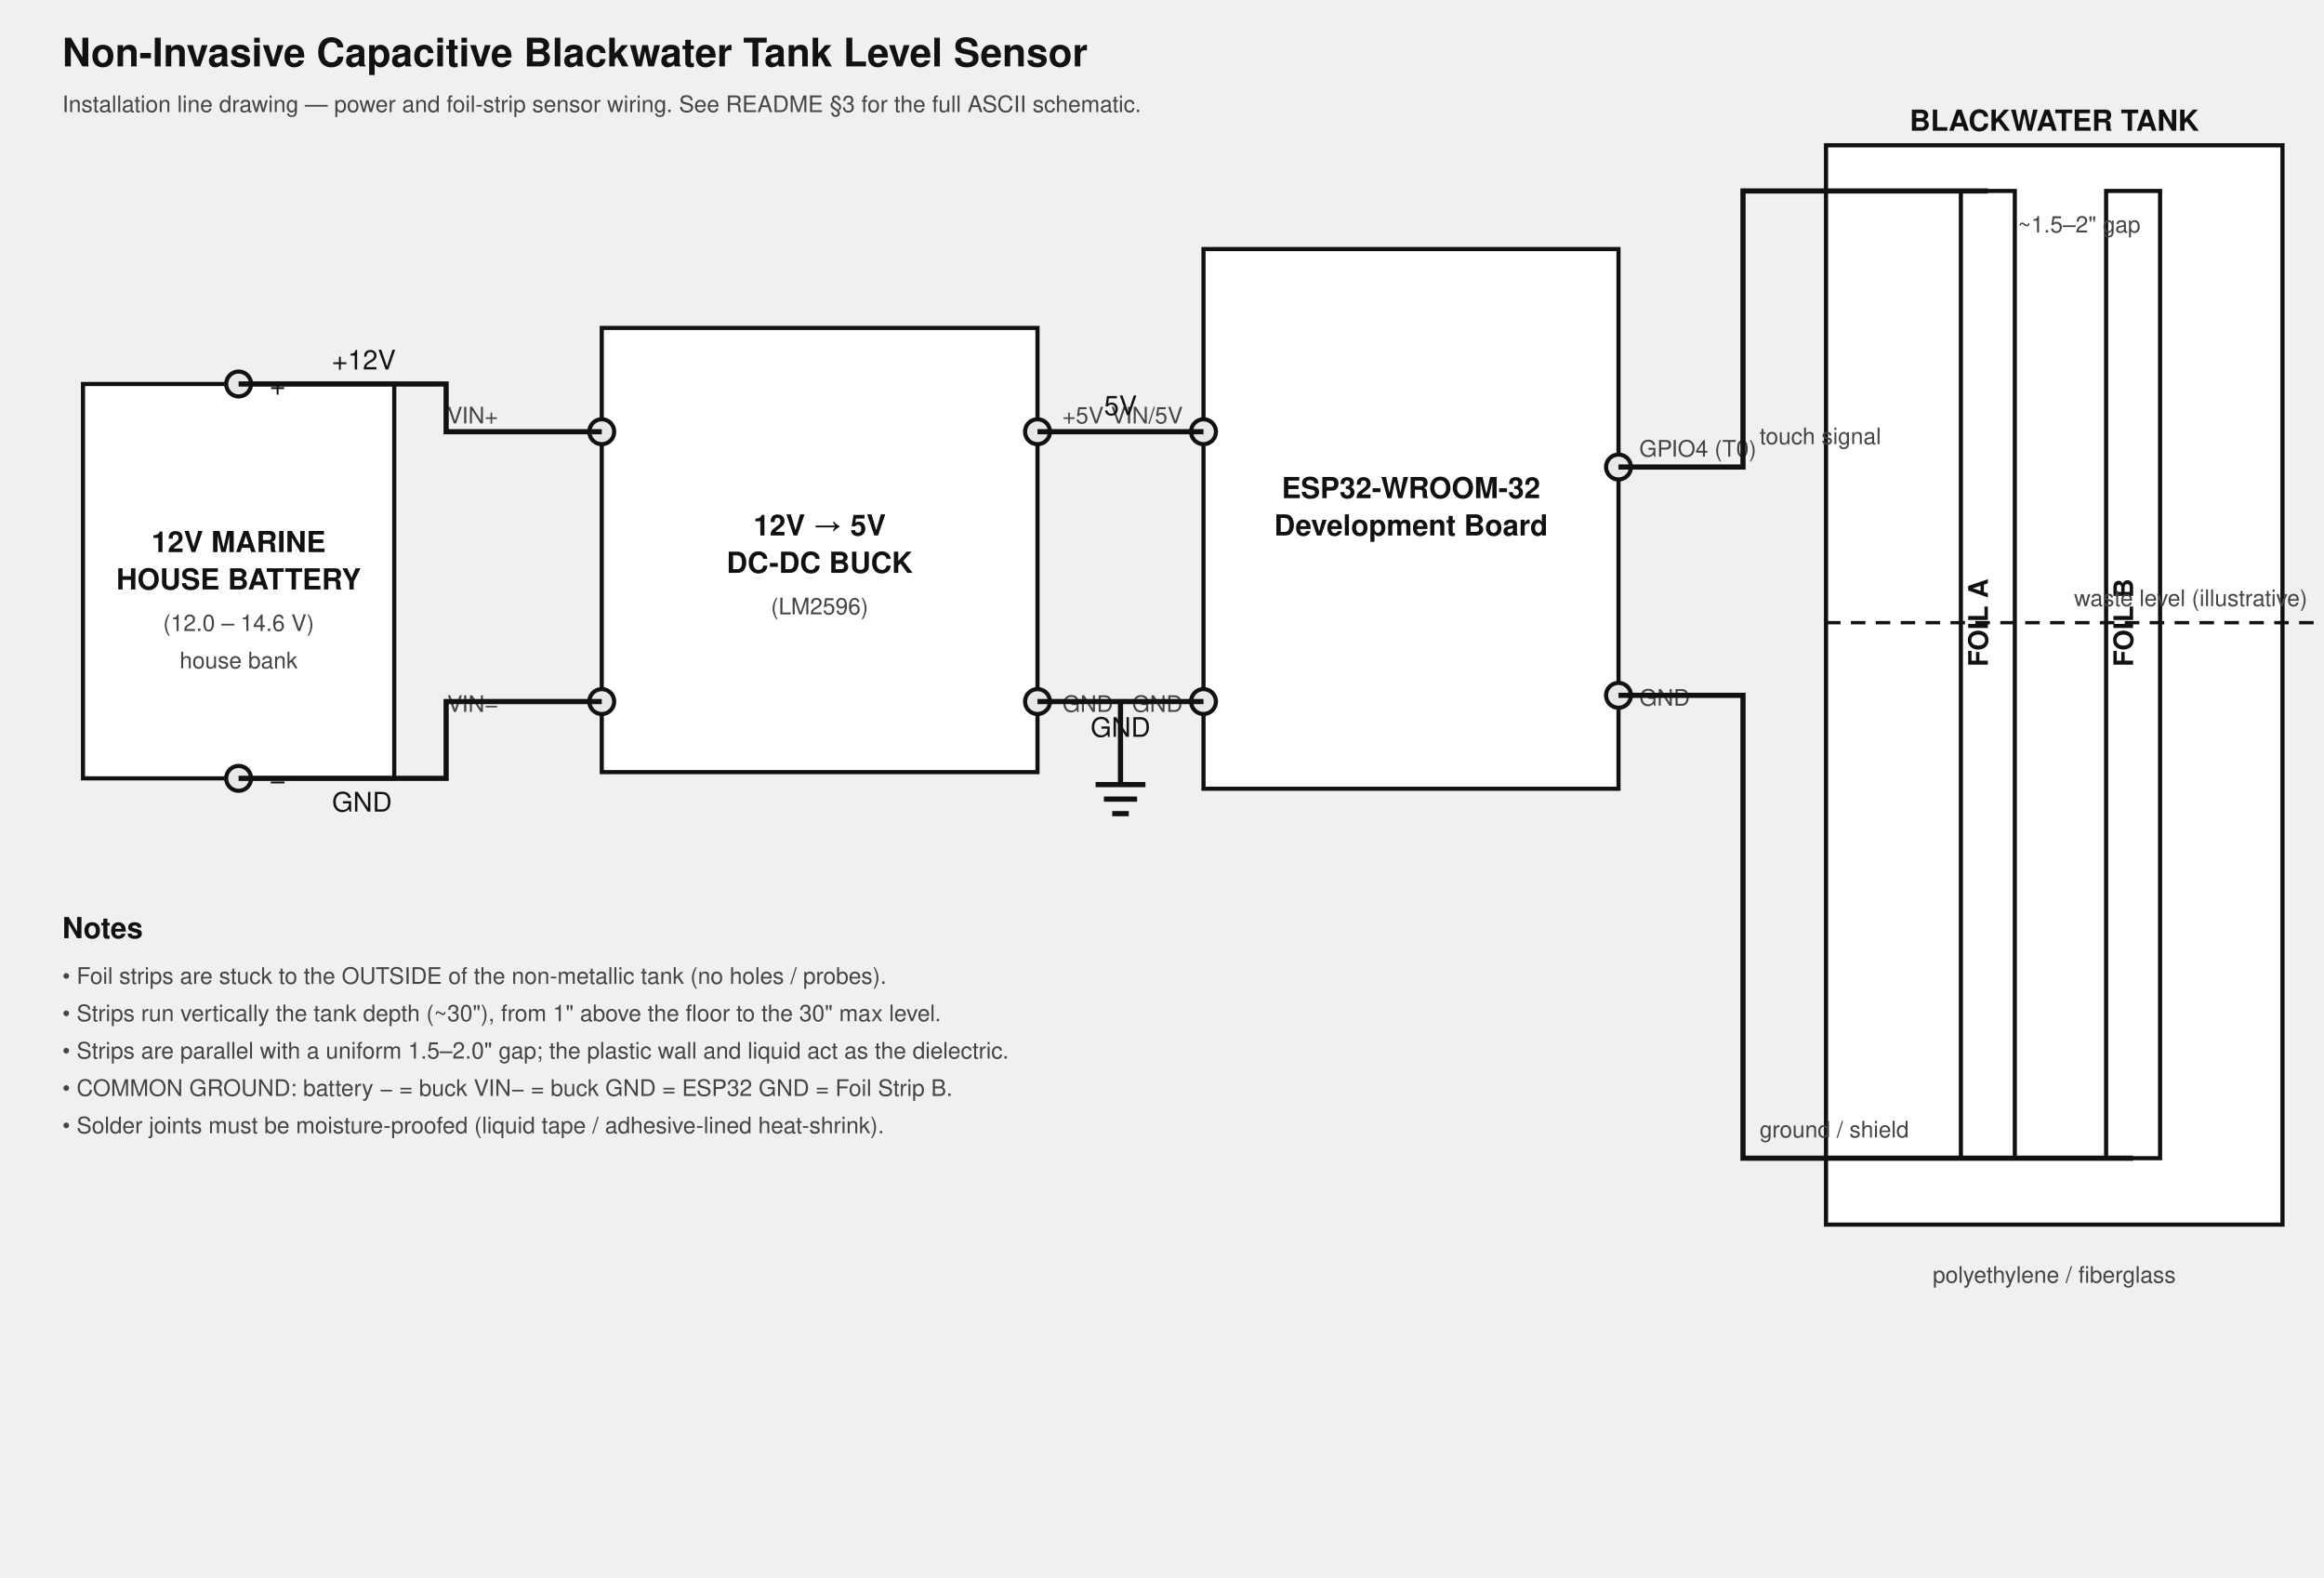
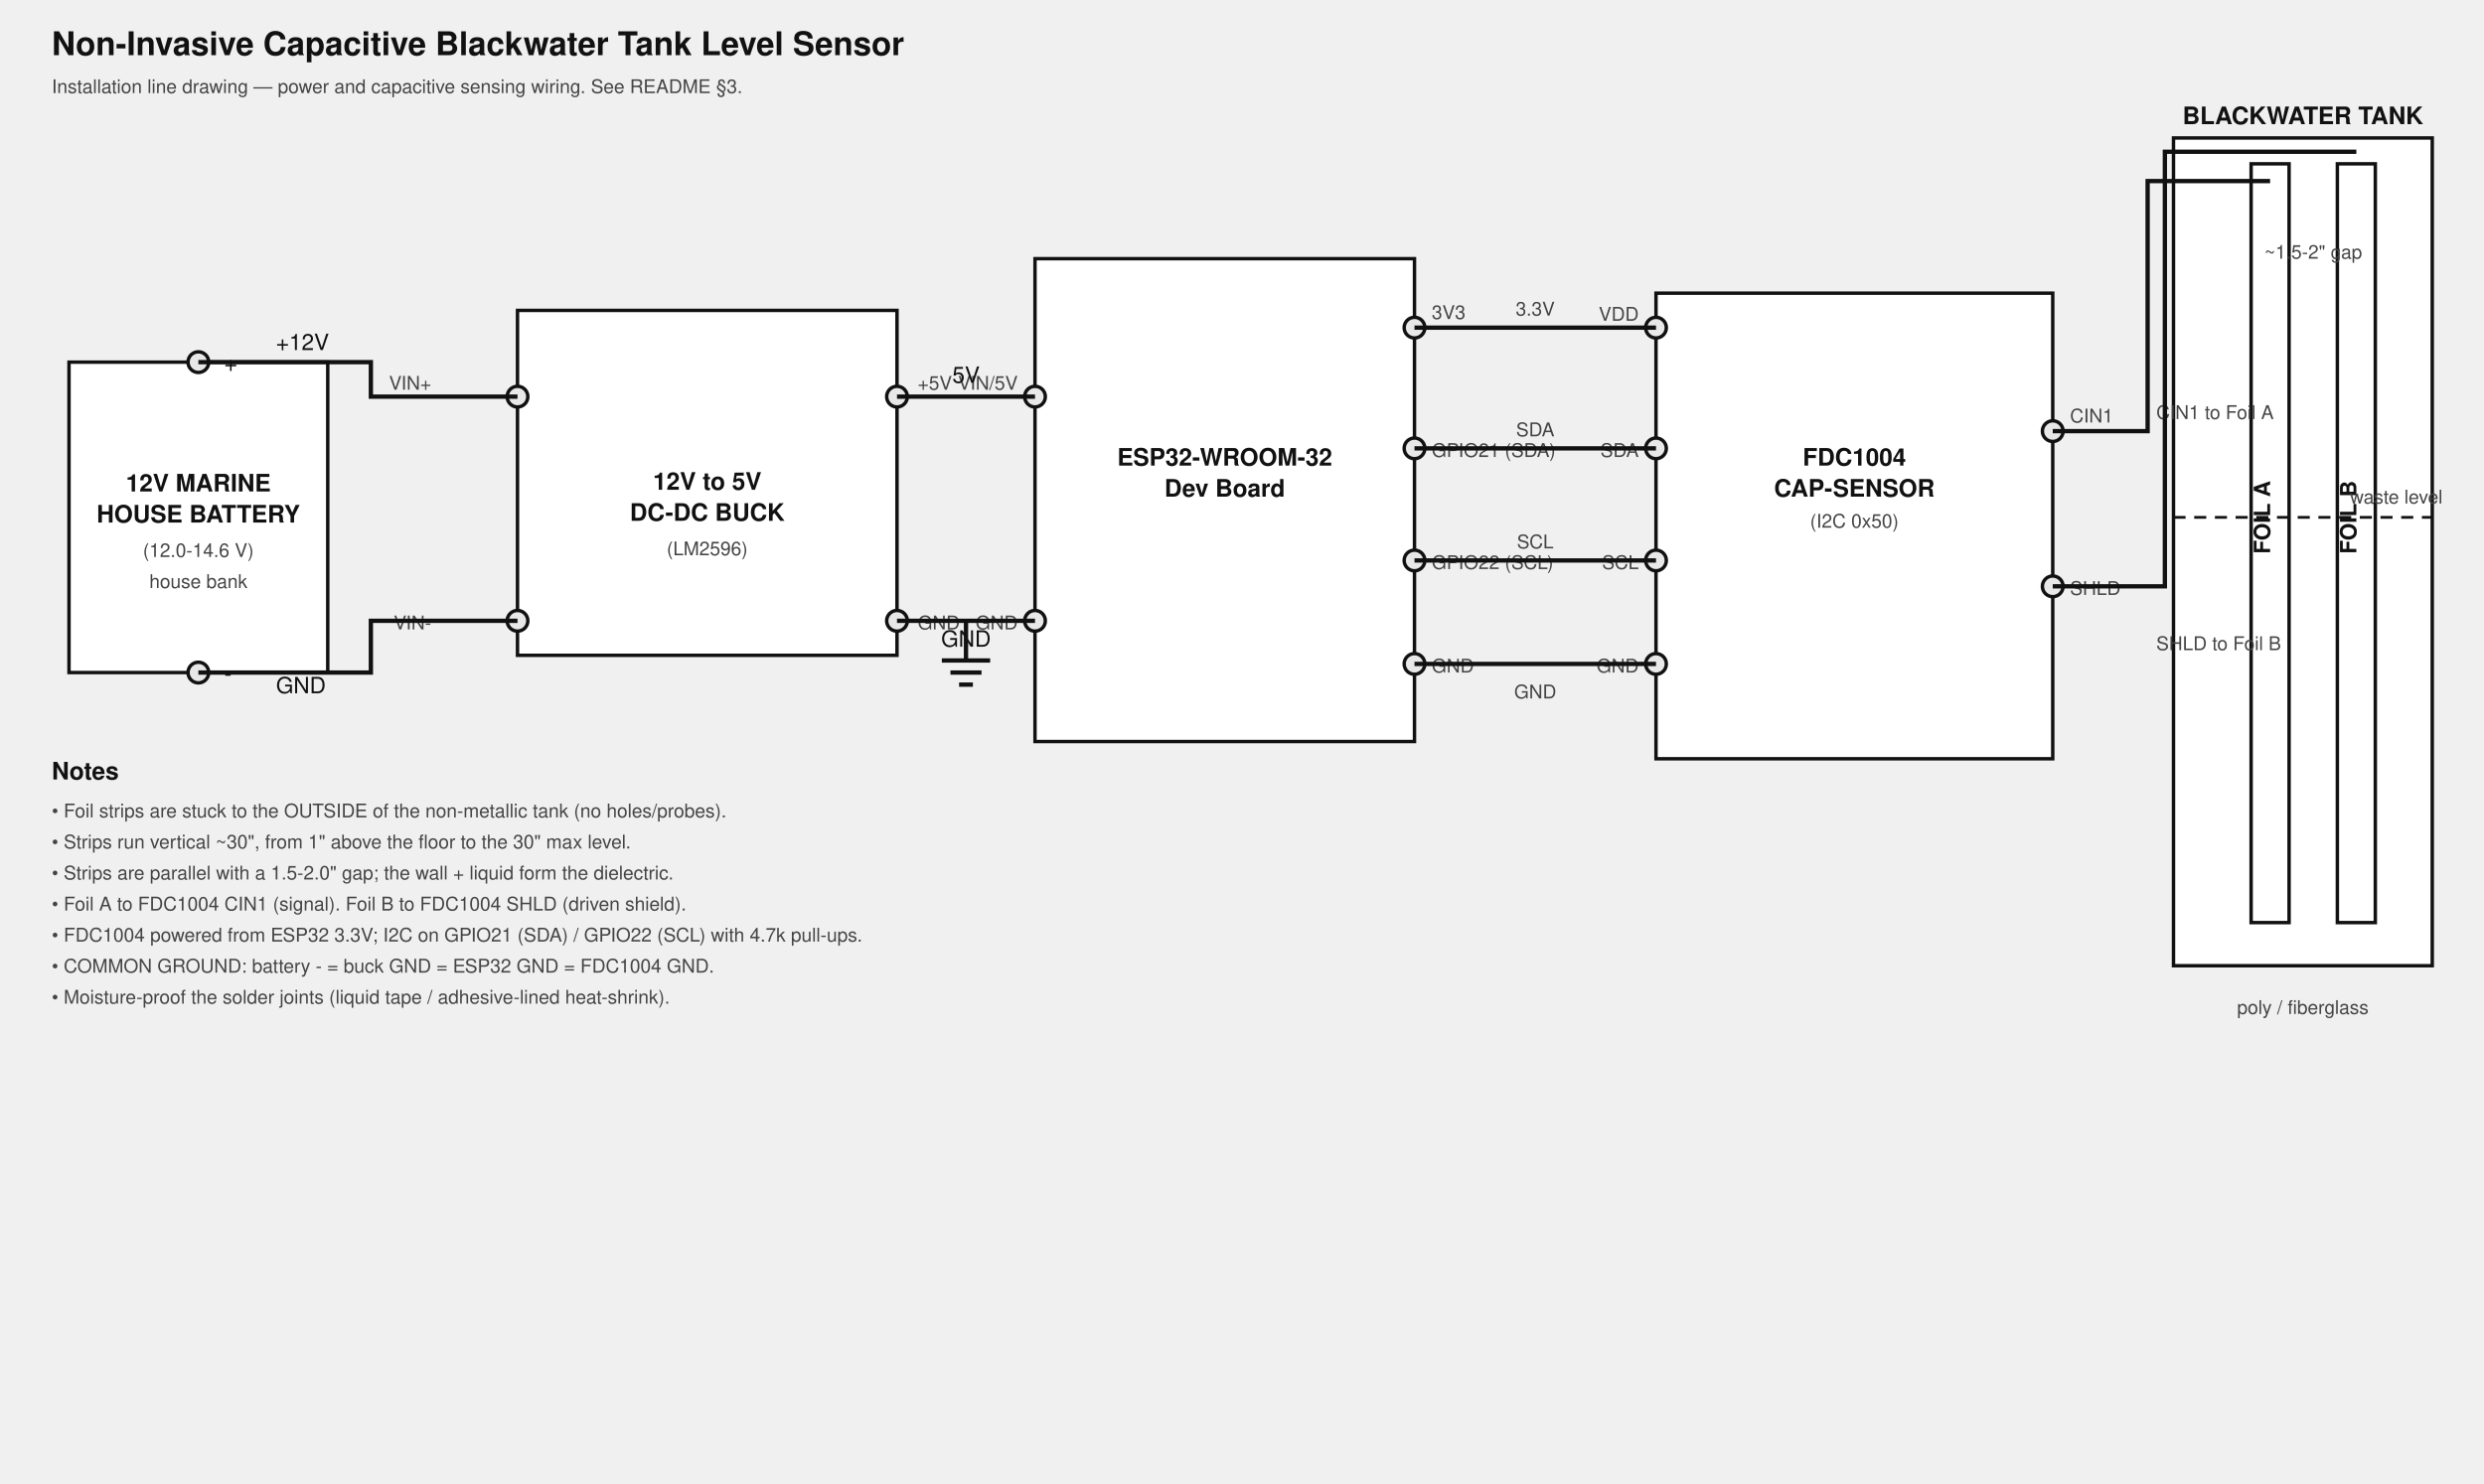
- <svg xmlns="http://www.w3.org/2000/svg" viewBox="0 0 1120 760" font-family="Helvetica, Arial, sans-serif">
+ <svg xmlns="http://www.w3.org/2000/svg" viewBox="0 0 1440 860" font-family="Helvetica, Arial, sans-serif">
  <style>
    .box { fill:#ffffff; stroke:#111; stroke-width:2 }
    .pin { fill:#e8e8e8; stroke:#111; stroke-width:2 }
    .wire { stroke:#111; stroke-width:2.5; fill:none }
    .dash { stroke:#111; stroke-width:1.6; fill:none; stroke-dasharray:7 5 }
    .lbl  { font-size:13px; fill:#111 }
    .lbl-s{ font-size:11px; fill:#444 }
    .lbl-b{ font-size:14px; fill:#111; font-weight:bold }
    .lbl-v{ font-size:13px; fill:#111; font-weight:bold }
  </style>
  <text x="30" y="32" font-size="19" font-weight="bold" fill="#111">Non-Invasive Capacitive Blackwater Tank Level Sensor</text>
-   <text x="30" y="54" class="lbl-s">Installation line drawing — power and foil-strip sensor wiring. See README §3 for the full ASCII schematic.</text>
-   <rect x="40" y="185" width="150" height="190" class="box" />
-   <text x="115" y="266" text-anchor="middle" class="lbl-b">12V MARINE</text>
-   <text x="115" y="284" text-anchor="middle" class="lbl-b">HOUSE BATTERY</text>
-   <text x="115" y="304" text-anchor="middle" class="lbl-s">(12.0 – 14.6 V)</text>
-   <text x="115" y="322" text-anchor="middle" class="lbl-s">house bank</text>
-   <circle cx="115" cy="185" r="6" class="pin" />
-   <circle cx="115" cy="375" r="6" class="pin" />
-   <text x="130" y="190" class="lbl" font-size="15">+</text>
-   <text x="130" y="380" class="lbl" font-size="15">−</text>
-   <rect x="290" y="158" width="210" height="214" class="box" />
-   <text x="395" y="258" text-anchor="middle" class="lbl-b">12V → 5V</text>
-   <text x="395" y="276" text-anchor="middle" class="lbl-b">DC-DC BUCK</text>
-   <text x="395" y="296" text-anchor="middle" class="lbl-s">(LM2596)</text>
-   <circle cx="290" cy="208" r="6" class="pin" />
-   <circle cx="290" cy="338" r="6" class="pin" />
-   <circle cx="500" cy="208" r="6" class="pin" />
-   <circle cx="500" cy="338" r="6" class="pin" />
-   <text x="240" y="204" text-anchor="end" class="lbl-s">VIN+</text>
-   <text x="240" y="343" text-anchor="end" class="lbl-s">VIN−</text>
-   <text x="512" y="204" class="lbl-s">+5V</text>
-   <text x="512" y="343" class="lbl-s">GND</text>
-   <rect x="580" y="120" width="200" height="260" class="box" />
-   <text x="680" y="240" text-anchor="middle" class="lbl-b">ESP32-WROOM-32</text>
-   <text x="680" y="258" text-anchor="middle" class="lbl-b">Development Board</text>
-   <circle cx="580" cy="208" r="6" class="pin" />
-   <circle cx="580" cy="338" r="6" class="pin" />
-   <circle cx="780" cy="225" r="6" class="pin" />
-   <circle cx="780" cy="335" r="6" class="pin" />
-   <text x="570" y="204" text-anchor="end" class="lbl-s">VIN/5V</text>
-   <text x="570" y="343" text-anchor="end" class="lbl-s">GND</text>
-   <text x="790" y="220" class="lbl-s">GPIO4 (T0)</text>
-   <text x="790" y="340" class="lbl-s">GND</text>
-   <rect x="880" y="70" width="220" height="520" class="box" />
-   <text x="990" y="63" text-anchor="middle" class="lbl-b">BLACKWATER TANK</text>
-   <text x="990" y="618" text-anchor="middle" class="lbl-s">polyethylene / fiberglass</text>
-   <rect x="945" y="92" width="26" height="466" class="box" />
-   <rect x="1015" y="92" width="26" height="466" class="box" />
-   <text x="958" y="300" transform="rotate(-90 958 300)" text-anchor="middle" class="lbl-v">FOIL A</text>
-   <text x="1028" y="300" transform="rotate(-90 1028 300)" text-anchor="middle" class="lbl-v">FOIL B</text>
-   <text x="1002" y="112" text-anchor="middle" class="lbl-s">~1.5–2" gap</text>
-   <line x1="880" y1="300" x2="1120" y2="300" class="dash" />
-   <text x="1112" y="292" text-anchor="end" class="lbl-s">waste level (illustrative)</text>
-   <polyline points="115,185 215,185 215,208 290,208" class="wire" />
-   <text x="160" y="178" class="lbl">+12V</text>
-   <polyline points="115,375 215,375 215,338 290,338" class="wire" />
-   <text x="160" y="391" class="lbl">GND</text>
-   <line x1="500" y1="208" x2="580" y2="208" class="wire" />
-   <text x="540" y="200" text-anchor="middle" class="lbl">5V</text>
-   <line x1="500" y1="338" x2="580" y2="338" class="wire" />
-   <text x="540" y="355" text-anchor="middle" class="lbl">GND</text>
-   <line x1="540" y1="338" x2="540" y2="378" class="wire" />
-   <line x1="528" y1="378" x2="552" y2="378" class="wire" />
-   <line x1="532" y1="385" x2="548" y2="385" class="wire" />
-   <line x1="536" y1="392" x2="544" y2="392" class="wire" />
-   <polyline points="780,225 840,225 840,92 958,92" class="wire" />
-   <text x="848" y="214" class="lbl-s">touch signal</text>
-   <polyline points="780,335 840,335 840,558 1028,558" class="wire" />
-   <text x="848" y="548" class="lbl-s">ground / shield</text>
+   <text x="30" y="54" class="lbl-s">Installation line drawing — power and capacitive sensing wiring. See README §3.</text>
+   <rect x="40" y="210" width="150" height="180" class="box" />
+   <text x="115" y="285" text-anchor="middle" class="lbl-b">12V MARINE</text>
+   <text x="115" y="303" text-anchor="middle" class="lbl-b">HOUSE BATTERY</text>
+   <text x="115" y="323" text-anchor="middle" class="lbl-s">(12.0-14.6 V)</text>
+   <text x="115" y="341" text-anchor="middle" class="lbl-s">house bank</text>
+   <circle cx="115" cy="210" r="6" class="pin" />
+   <circle cx="115" cy="390" r="6" class="pin" />
+   <text x="130" y="215" class="lbl">+</text>
+   <text x="130" y="395" class="lbl">-</text>
+   <rect x="300" y="180" width="220" height="200" class="box" />
+   <text x="410" y="284" text-anchor="middle" class="lbl-b">12V to 5V</text>
+   <text x="410" y="302" text-anchor="middle" class="lbl-b">DC-DC BUCK</text>
+   <text x="410" y="322" text-anchor="middle" class="lbl-s">(LM2596)</text>
+   <circle cx="300" cy="230" r="6" class="pin" />
+   <circle cx="300" cy="360" r="6" class="pin" />
+   <circle cx="520" cy="230" r="6" class="pin" />
+   <circle cx="520" cy="360" r="6" class="pin" />
+   <text x="250" y="226" text-anchor="end" class="lbl-s">VIN+</text>
+   <text x="250" y="365" text-anchor="end" class="lbl-s">VIN-</text>
+   <text x="532" y="226" class="lbl-s">+5V</text>
+   <text x="532" y="365" class="lbl-s">GND</text>
+   <rect x="600" y="150" width="220" height="280" class="box" />
+   <text x="710" y="270" text-anchor="middle" class="lbl-b">ESP32-WROOM-32</text>
+   <text x="710" y="288" text-anchor="middle" class="lbl-b">Dev Board</text>
+   <circle cx="600" cy="230" r="6" class="pin" />
+   <circle cx="600" cy="360" r="6" class="pin" />
+   <circle cx="820" cy="190" r="6" class="pin" />
+   <circle cx="820" cy="260" r="6" class="pin" />
+   <circle cx="820" cy="325" r="6" class="pin" />
+   <circle cx="820" cy="385" r="6" class="pin" />
+   <text x="590" y="226" text-anchor="end" class="lbl-s">VIN/5V</text>
+   <text x="590" y="365" text-anchor="end" class="lbl-s">GND</text>
+   <text x="830" y="185" class="lbl-s">3V3</text>
+   <text x="830" y="265" class="lbl-s">GPIO21 (SDA)</text>
+   <text x="830" y="330" class="lbl-s">GPIO22 (SCL)</text>
+   <text x="830" y="390" class="lbl-s">GND</text>
+   <rect x="960" y="170" width="230" height="270" class="box" />
+   <text x="1075" y="270" text-anchor="middle" class="lbl-b">FDC1004</text>
+   <text x="1075" y="288" text-anchor="middle" class="lbl-b">CAP-SENSOR</text>
+   <text x="1075" y="306" text-anchor="middle" class="lbl-s">(I2C 0x50)</text>
+   <circle cx="960" cy="190" r="6" class="pin" />
+   <circle cx="960" cy="260" r="6" class="pin" />
+   <circle cx="960" cy="325" r="6" class="pin" />
+   <circle cx="960" cy="385" r="6" class="pin" />
+   <circle cx="1190" cy="250" r="6" class="pin" />
+   <circle cx="1190" cy="340" r="6" class="pin" />
+   <text x="950" y="186" text-anchor="end" class="lbl-s">VDD</text>
+   <text x="950" y="265" text-anchor="end" class="lbl-s">SDA</text>
+   <text x="950" y="330" text-anchor="end" class="lbl-s">SCL</text>
+   <text x="950" y="390" text-anchor="end" class="lbl-s">GND</text>
+   <text x="1200" y="245" class="lbl-s">CIN1</text>
+   <text x="1200" y="345" class="lbl-s">SHLD</text>
+   <rect x="1260" y="80" width="150" height="480" class="box" />
+   <text x="1335" y="72" text-anchor="middle" class="lbl-b">BLACKWATER TANK</text>
+   <text x="1335" y="588" text-anchor="middle" class="lbl-s">poly / fiberglass</text>
+   <rect x="1305" y="95" width="22" height="440" class="box" />
+   <rect x="1355" y="95" width="22" height="440" class="box" />
+   <text x="1316" y="300" transform="rotate(-90 1316 300)" text-anchor="middle" class="lbl-v">FOIL A</text>
+   <text x="1366" y="300" transform="rotate(-90 1366 300)" text-anchor="middle" class="lbl-v">FOIL B</text>
+   <text x="1341" y="150" text-anchor="middle" class="lbl-s">~1.5-2" gap</text>
+   <line x1="1260" y1="300" x2="1410" y2="300" class="dash" />
+   <text x="1416" y="292" text-anchor="end" class="lbl-s">waste level</text>
+   <polyline points="115,210 215,210 215,230 300,230" class="wire" />
+   <text x="160" y="203" class="lbl">+12V</text>
+   <polyline points="115,390 215,390 215,360 300,360" class="wire" />
+   <text x="160" y="402" class="lbl">GND</text>
+   <line x1="520" y1="230" x2="600" y2="230" class="wire" />
+   <text x="560" y="222" text-anchor="middle" class="lbl">5V</text>
+   <line x1="520" y1="360" x2="600" y2="360" class="wire" />
+   <text x="560" y="375" text-anchor="middle" class="lbl">GND</text>
+   <line x1="820" y1="190" x2="960" y2="190" class="wire" />
+   <text x="890" y="183" text-anchor="middle" class="lbl-s">3.3V</text>
+   <line x1="820" y1="260" x2="960" y2="260" class="wire" />
+   <text x="890" y="253" text-anchor="middle" class="lbl-s">SDA</text>
+   <line x1="820" y1="325" x2="960" y2="325" class="wire" />
+   <text x="890" y="318" text-anchor="middle" class="lbl-s">SCL</text>
+   <line x1="820" y1="385" x2="960" y2="385" class="wire" />
+   <text x="890" y="405" text-anchor="middle" class="lbl-s">GND</text>
+   <polyline points="1190,250 1245,250 1245,105 1316,105" class="wire" />
+   <text x="1250" y="243" class="lbl-s">CIN1 to Foil A</text>
+   <polyline points="1190,340 1255,340 1255,88 1366,88" class="wire" />
+   <text x="1250" y="377" class="lbl-s">SHLD to Foil B</text>
+   <line x1="560" y1="360" x2="560" y2="383" class="wire" />
+   <line x1="546" y1="383" x2="574" y2="383" class="wire" />
+   <line x1="551" y1="390" x2="569" y2="390" class="wire" />
+   <line x1="556" y1="397" x2="564" y2="397" class="wire" />
  <text x="30" y="452" class="lbl-b">Notes</text>
-   <text x="30" y="474" class="lbl-s">•  Foil strips are stuck to the OUTSIDE of the non-metallic tank (no holes / probes).</text>
-   <text x="30" y="492" class="lbl-s">•  Strips run vertically the tank depth (~30"), from 1" above the floor to the 30" max level.</text>
-   <text x="30" y="510" class="lbl-s">•  Strips are parallel with a uniform 1.5–2.0" gap; the plastic wall and liquid act as the dielectric.</text>
-   <text x="30" y="528" class="lbl-s">•  COMMON GROUND: battery − = buck VIN− = buck GND = ESP32 GND = Foil Strip B.</text>
-   <text x="30" y="546" class="lbl-s">•  Solder joints must be moisture-proofed (liquid tape / adhesive-lined heat-shrink).</text>
+   <text x="30" y="474" class="lbl-s">• Foil strips are stuck to the OUTSIDE of the non-metallic tank (no holes/probes).</text>
+   <text x="30" y="492" class="lbl-s">• Strips run vertical ~30", from 1" above the floor to the 30" max level.</text>
+   <text x="30" y="510" class="lbl-s">• Strips are parallel with a 1.5-2.0" gap; the wall + liquid form the dielectric.</text>
+   <text x="30" y="528" class="lbl-s">• Foil A to FDC1004 CIN1 (signal). Foil B to FDC1004 SHLD (driven shield).</text>
+   <text x="30" y="546" class="lbl-s">• FDC1004 powered from ESP32 3.3V; I2C on GPIO21 (SDA) / GPIO22 (SCL) with 4.7k pull-ups.</text>
+   <text x="30" y="564" class="lbl-s">• COMMON GROUND: battery - = buck GND = ESP32 GND = FDC1004 GND.</text>
+   <text x="30" y="582" class="lbl-s">• Moisture-proof the solder joints (liquid tape / adhesive-lined heat-shrink).</text>
</svg>
